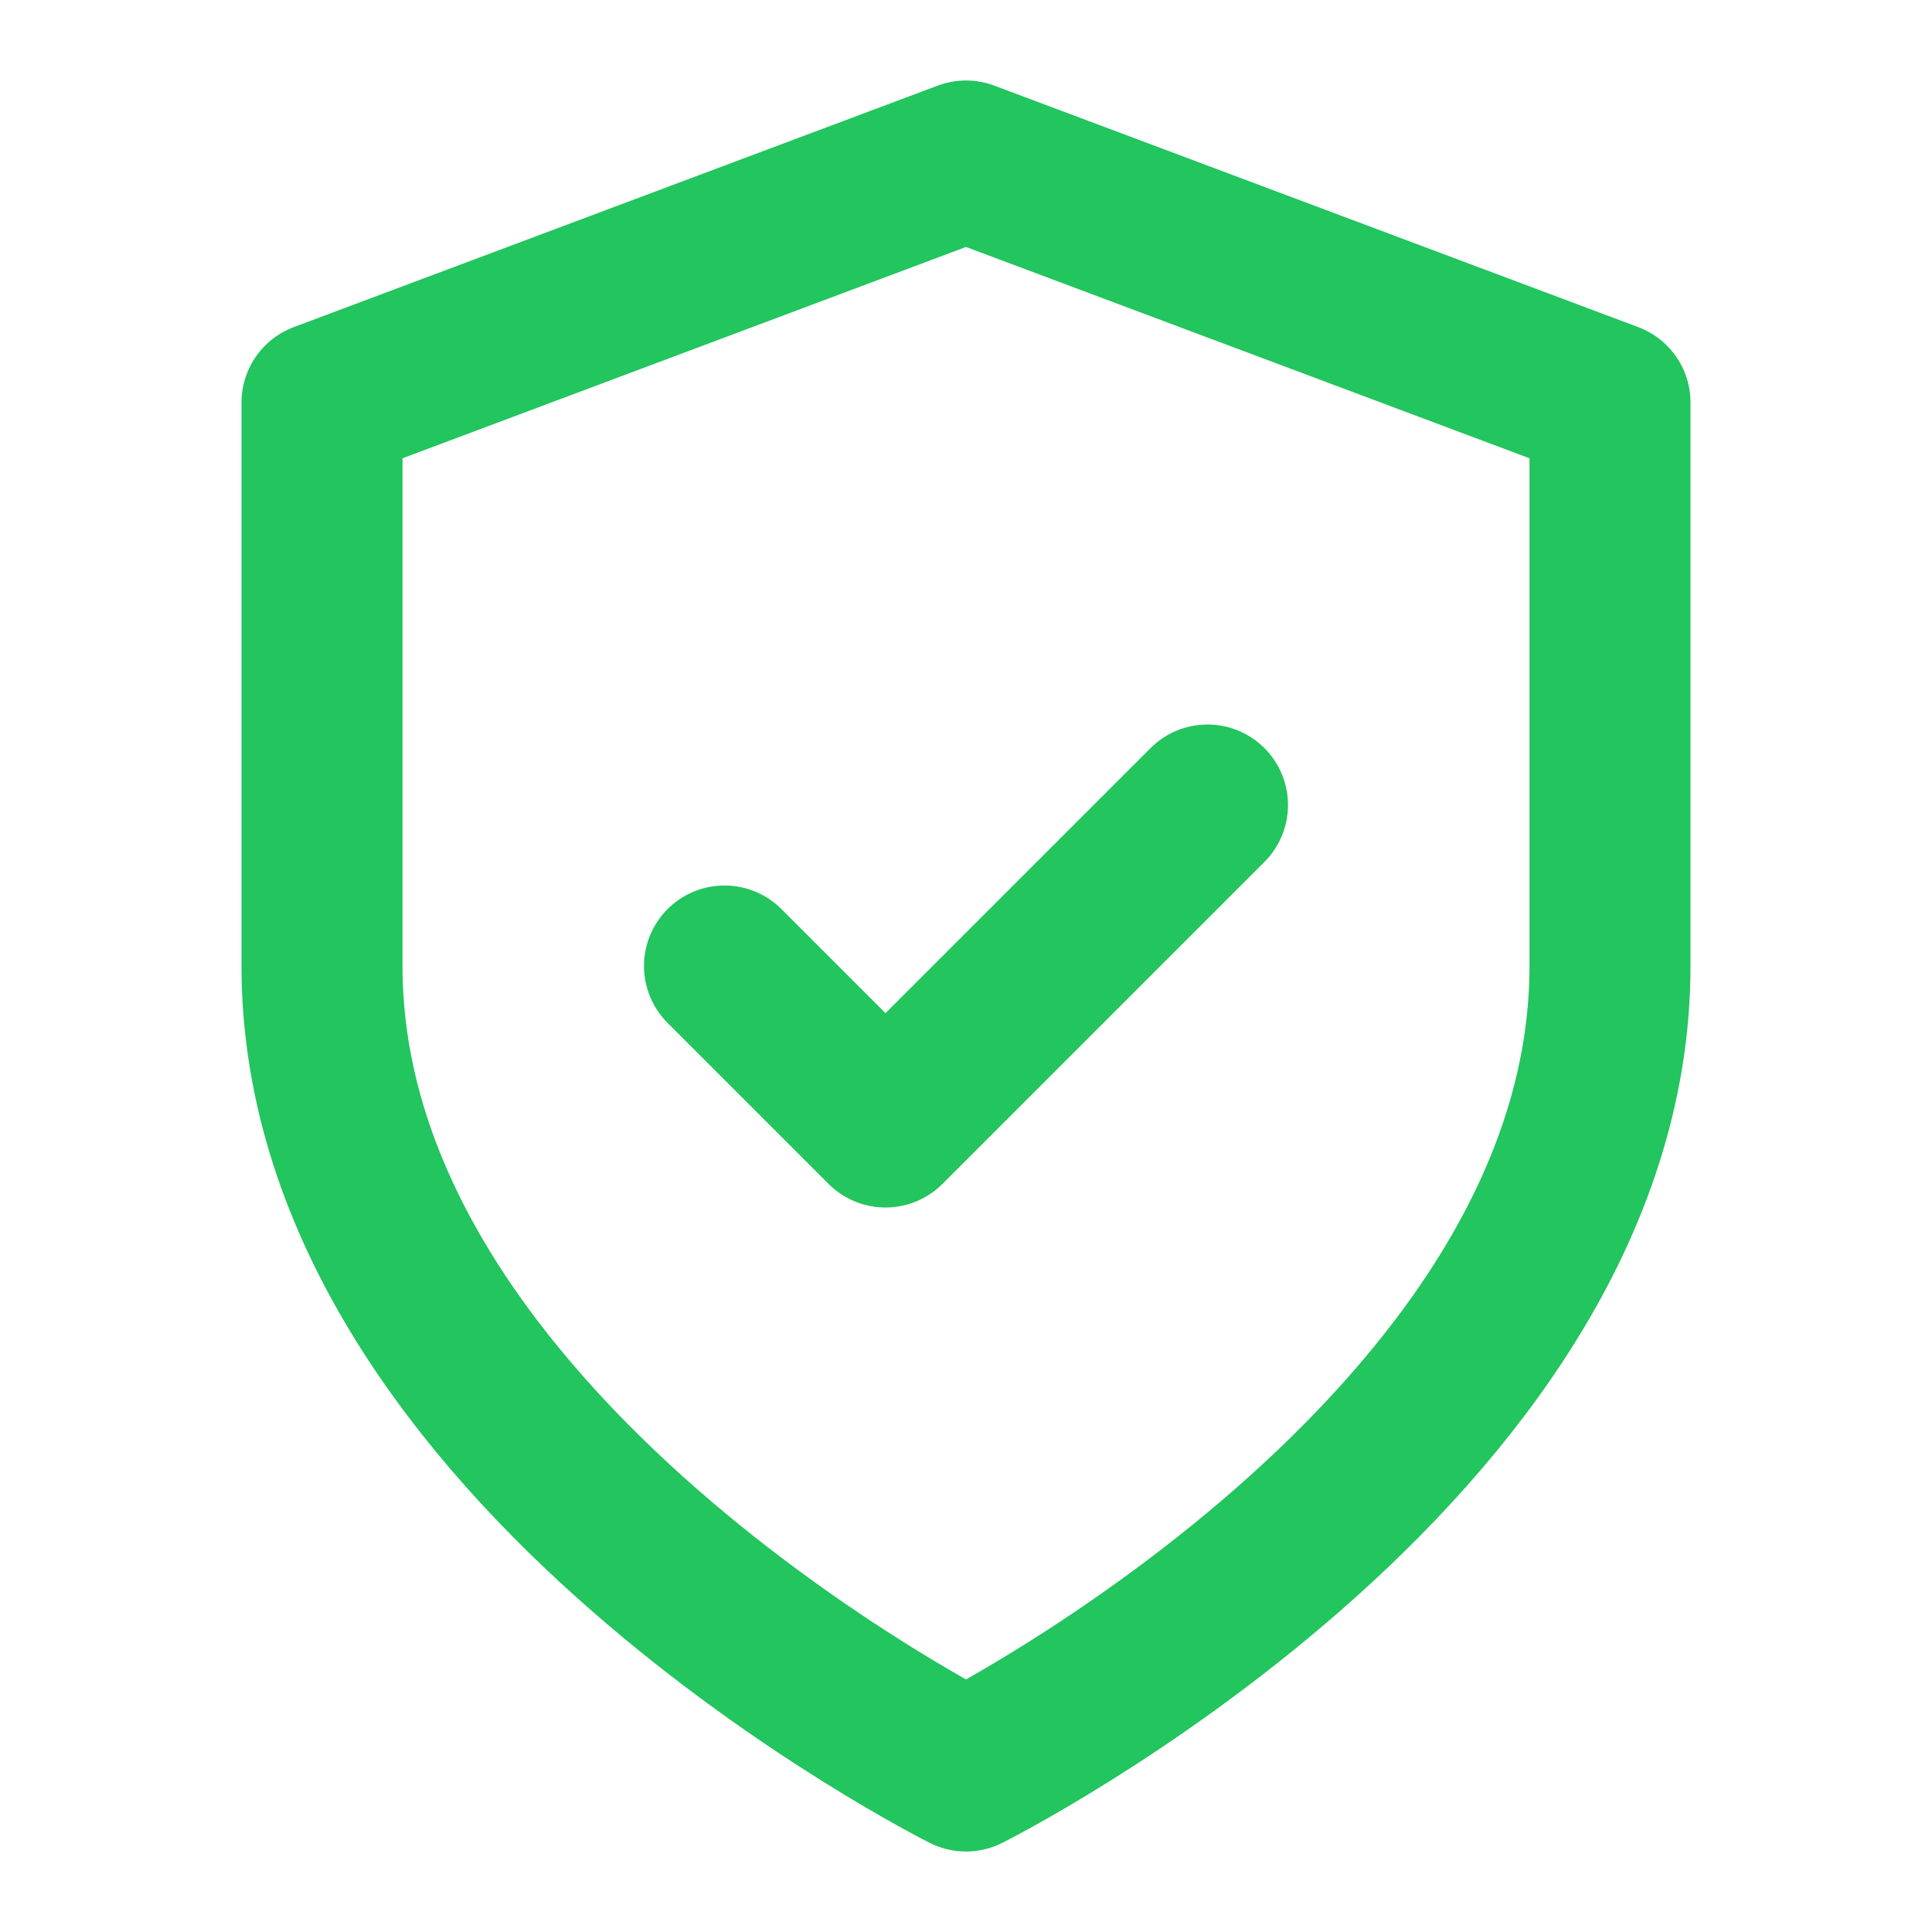
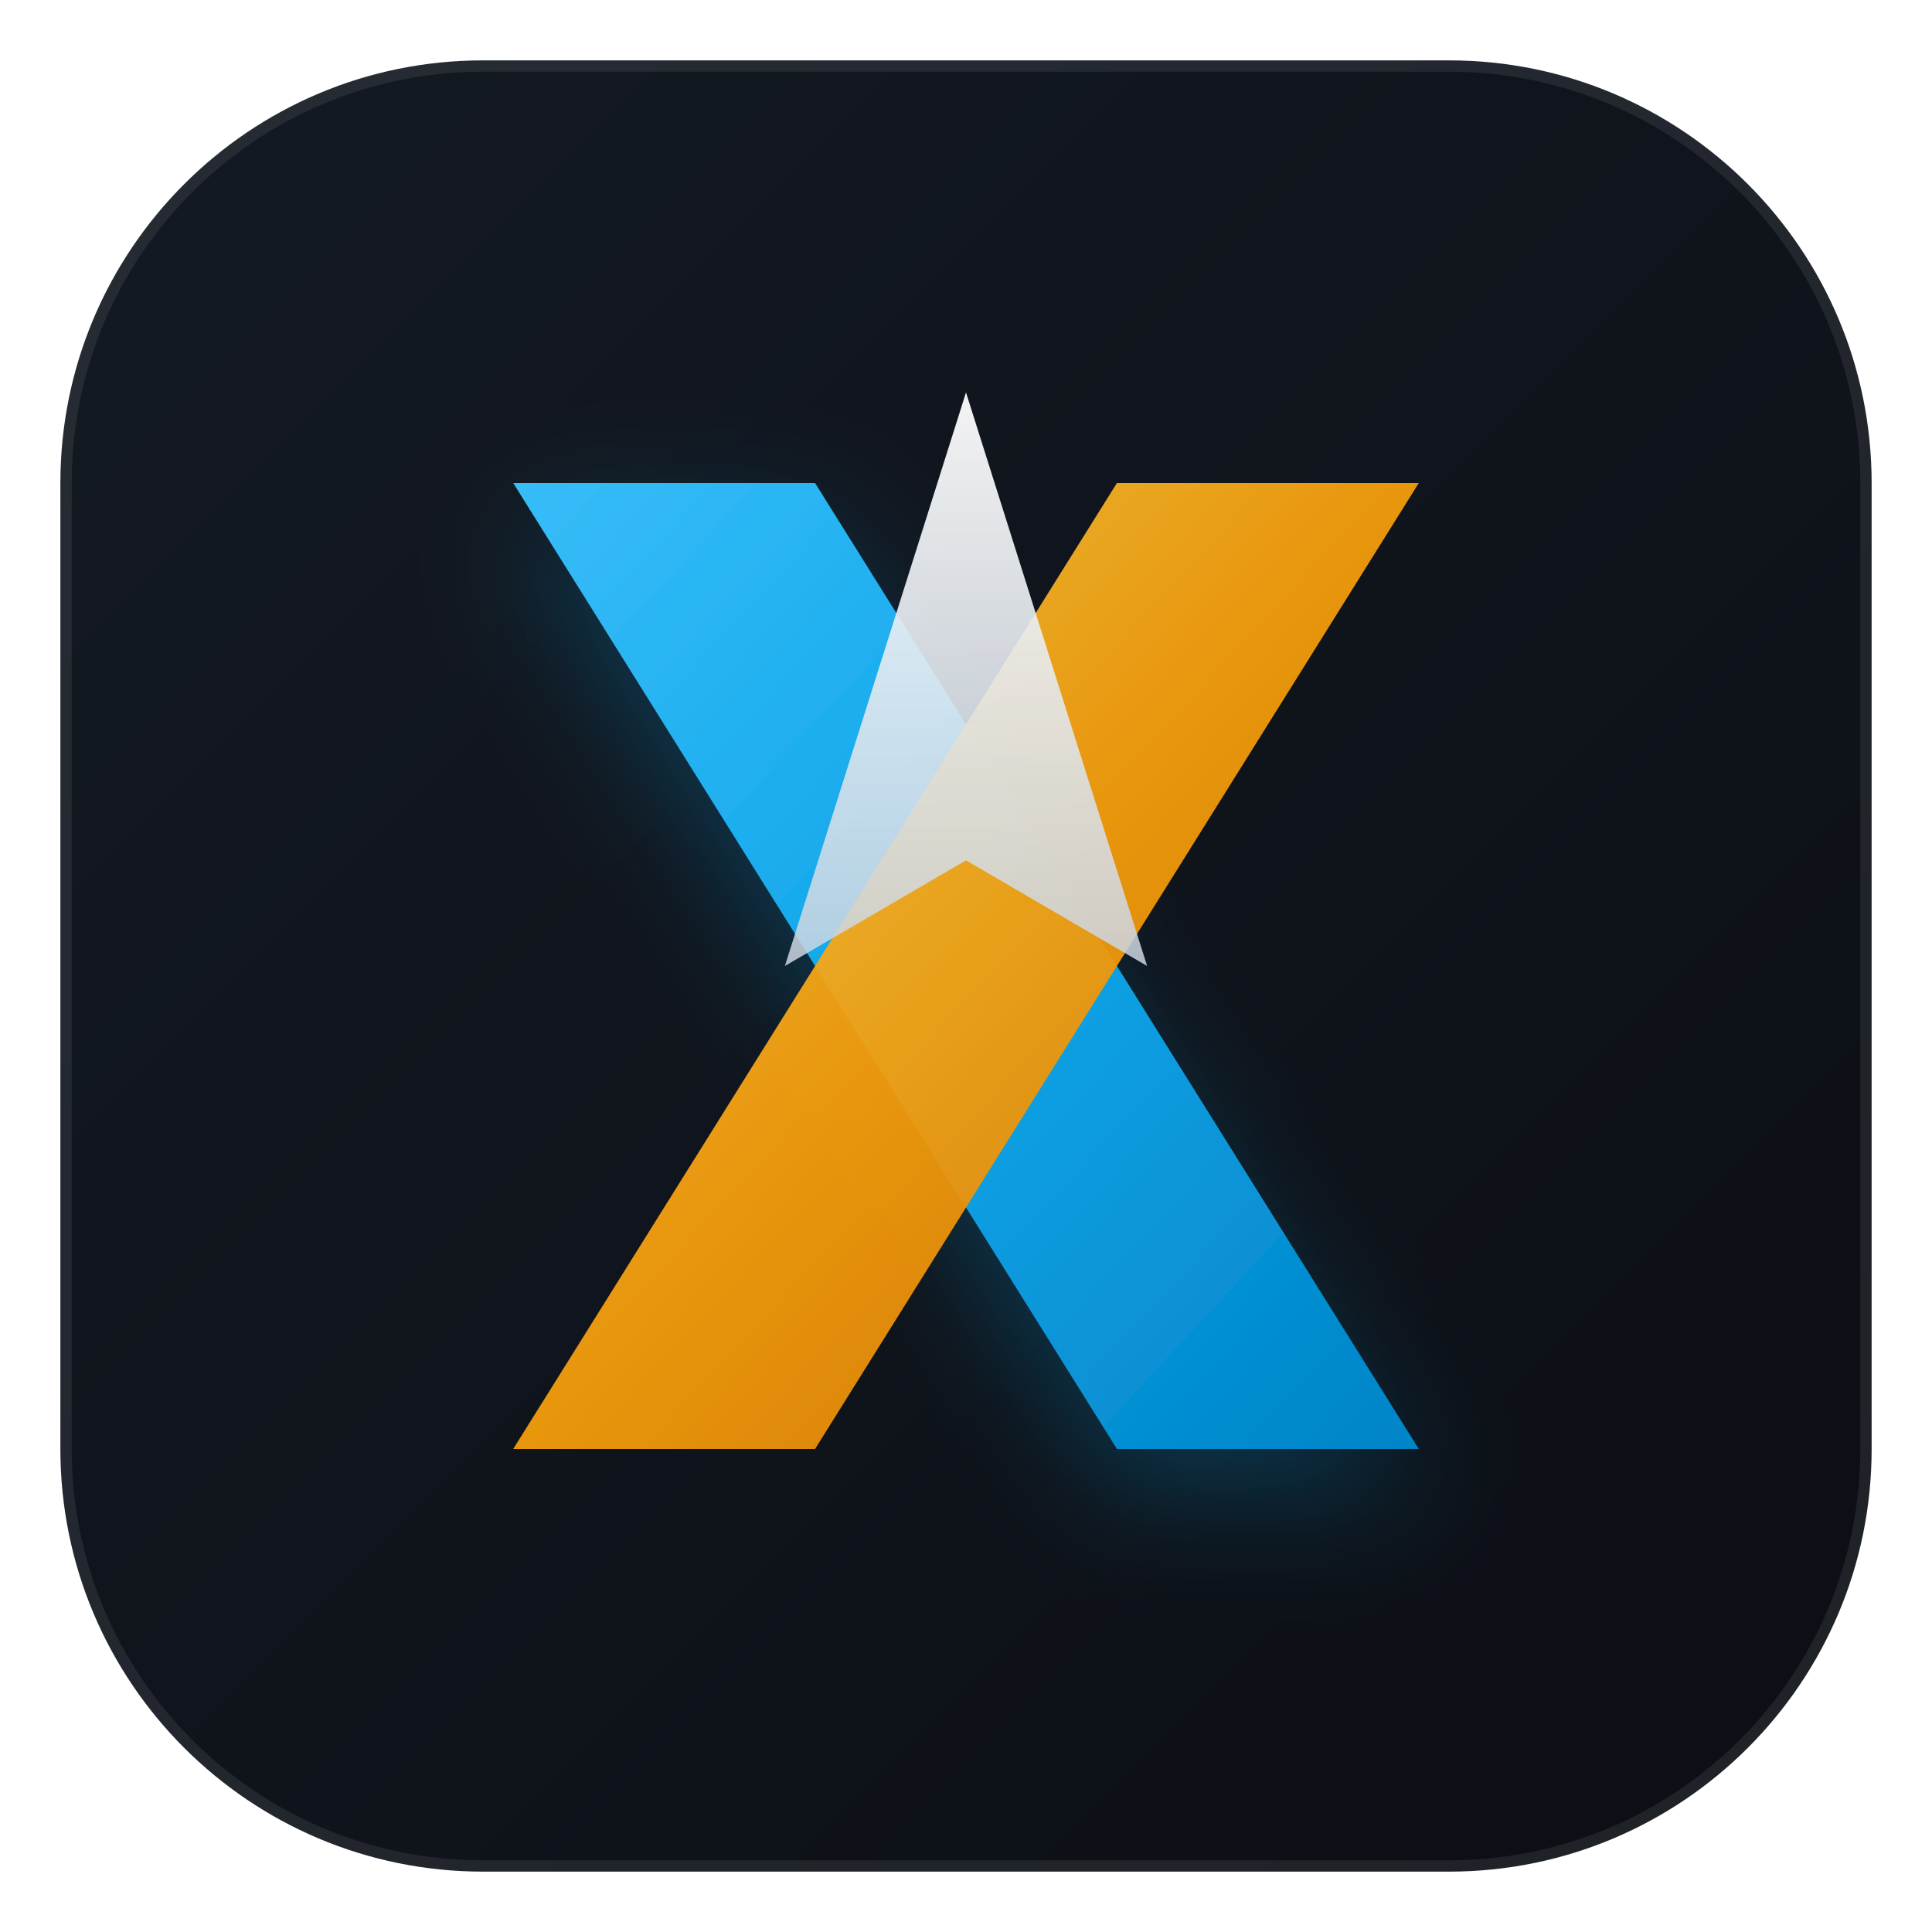
- <svg xmlns="http://www.w3.org/2000/svg" viewBox="0 0 24 24" fill="none" stroke="#22c55e" stroke-width="2" stroke-linecap="round" stroke-linejoin="round">
-   <path d="M12 22s8-4 8-10V5l-8-3-8 3v7c0 6 8 10 8 10z" />
-   <path d="m9 12 2 2 4-4" />
+ <svg xmlns="http://www.w3.org/2000/svg" viewBox="0 0 128 128" width="100%" height="100%">
+   <defs>
+     <linearGradient id="bgGrad" x1="0%" y1="0%" x2="100%" y2="100%">
+       <stop offset="0%" stop-color="#141A23" />
+       <stop offset="100%" stop-color="#0B0E14" />
+     </linearGradient>
+     <linearGradient id="cyanGrad" x1="0%" y1="0%" x2="100%" y2="100%">
+       <stop offset="0%" stop-color="#38BDF8" />
+       <stop offset="50%" stop-color="#0EA5E9" />
+       <stop offset="100%" stop-color="#0284C7" />
+     </linearGradient>
+     <linearGradient id="amberGrad" x1="0%" y1="0%" x2="100%" y2="100%">
+       <stop offset="0%" stop-color="#FCD34D" />
+       <stop offset="50%" stop-color="#F59E0B" />
+       <stop offset="100%" stop-color="#D97706" />
+     </linearGradient>
+     <linearGradient id="centerGrad" x1="0%" y1="0%" x2="0%" y2="100%">
+       <stop offset="0%" stop-color="#FFFFFF" stop-opacity="0.95" />
+       <stop offset="100%" stop-color="#CBD5E1" stop-opacity="0.85" />
+     </linearGradient>
+     <filter id="softGlow" x="-20%" y="-20%" width="140%" height="140%">
+       <feDropShadow dx="0" dy="3" stdDeviation="4" flood-color="#0EA5E9" flood-opacity="0.25" />
+     </filter>
+   </defs>
+   <rect x="4" y="4" width="120" height="120" rx="28" fill="url(#bgGrad)" stroke="rgba(255,255,255,0.08)" stroke-width="1.5" />
+   <path d="M34 32 L54 32 L94 96 L74 96 Z" fill="url(#cyanGrad)" filter="url(#softGlow)" />
+   <path d="M94 32 L74 32 L34 96 L54 96 Z" fill="url(#amberGrad)" opacity="0.94" />
+   <path d="M64 26 L76 64 L64 57 L52 64 Z" fill="url(#centerGrad)" />
</svg>
